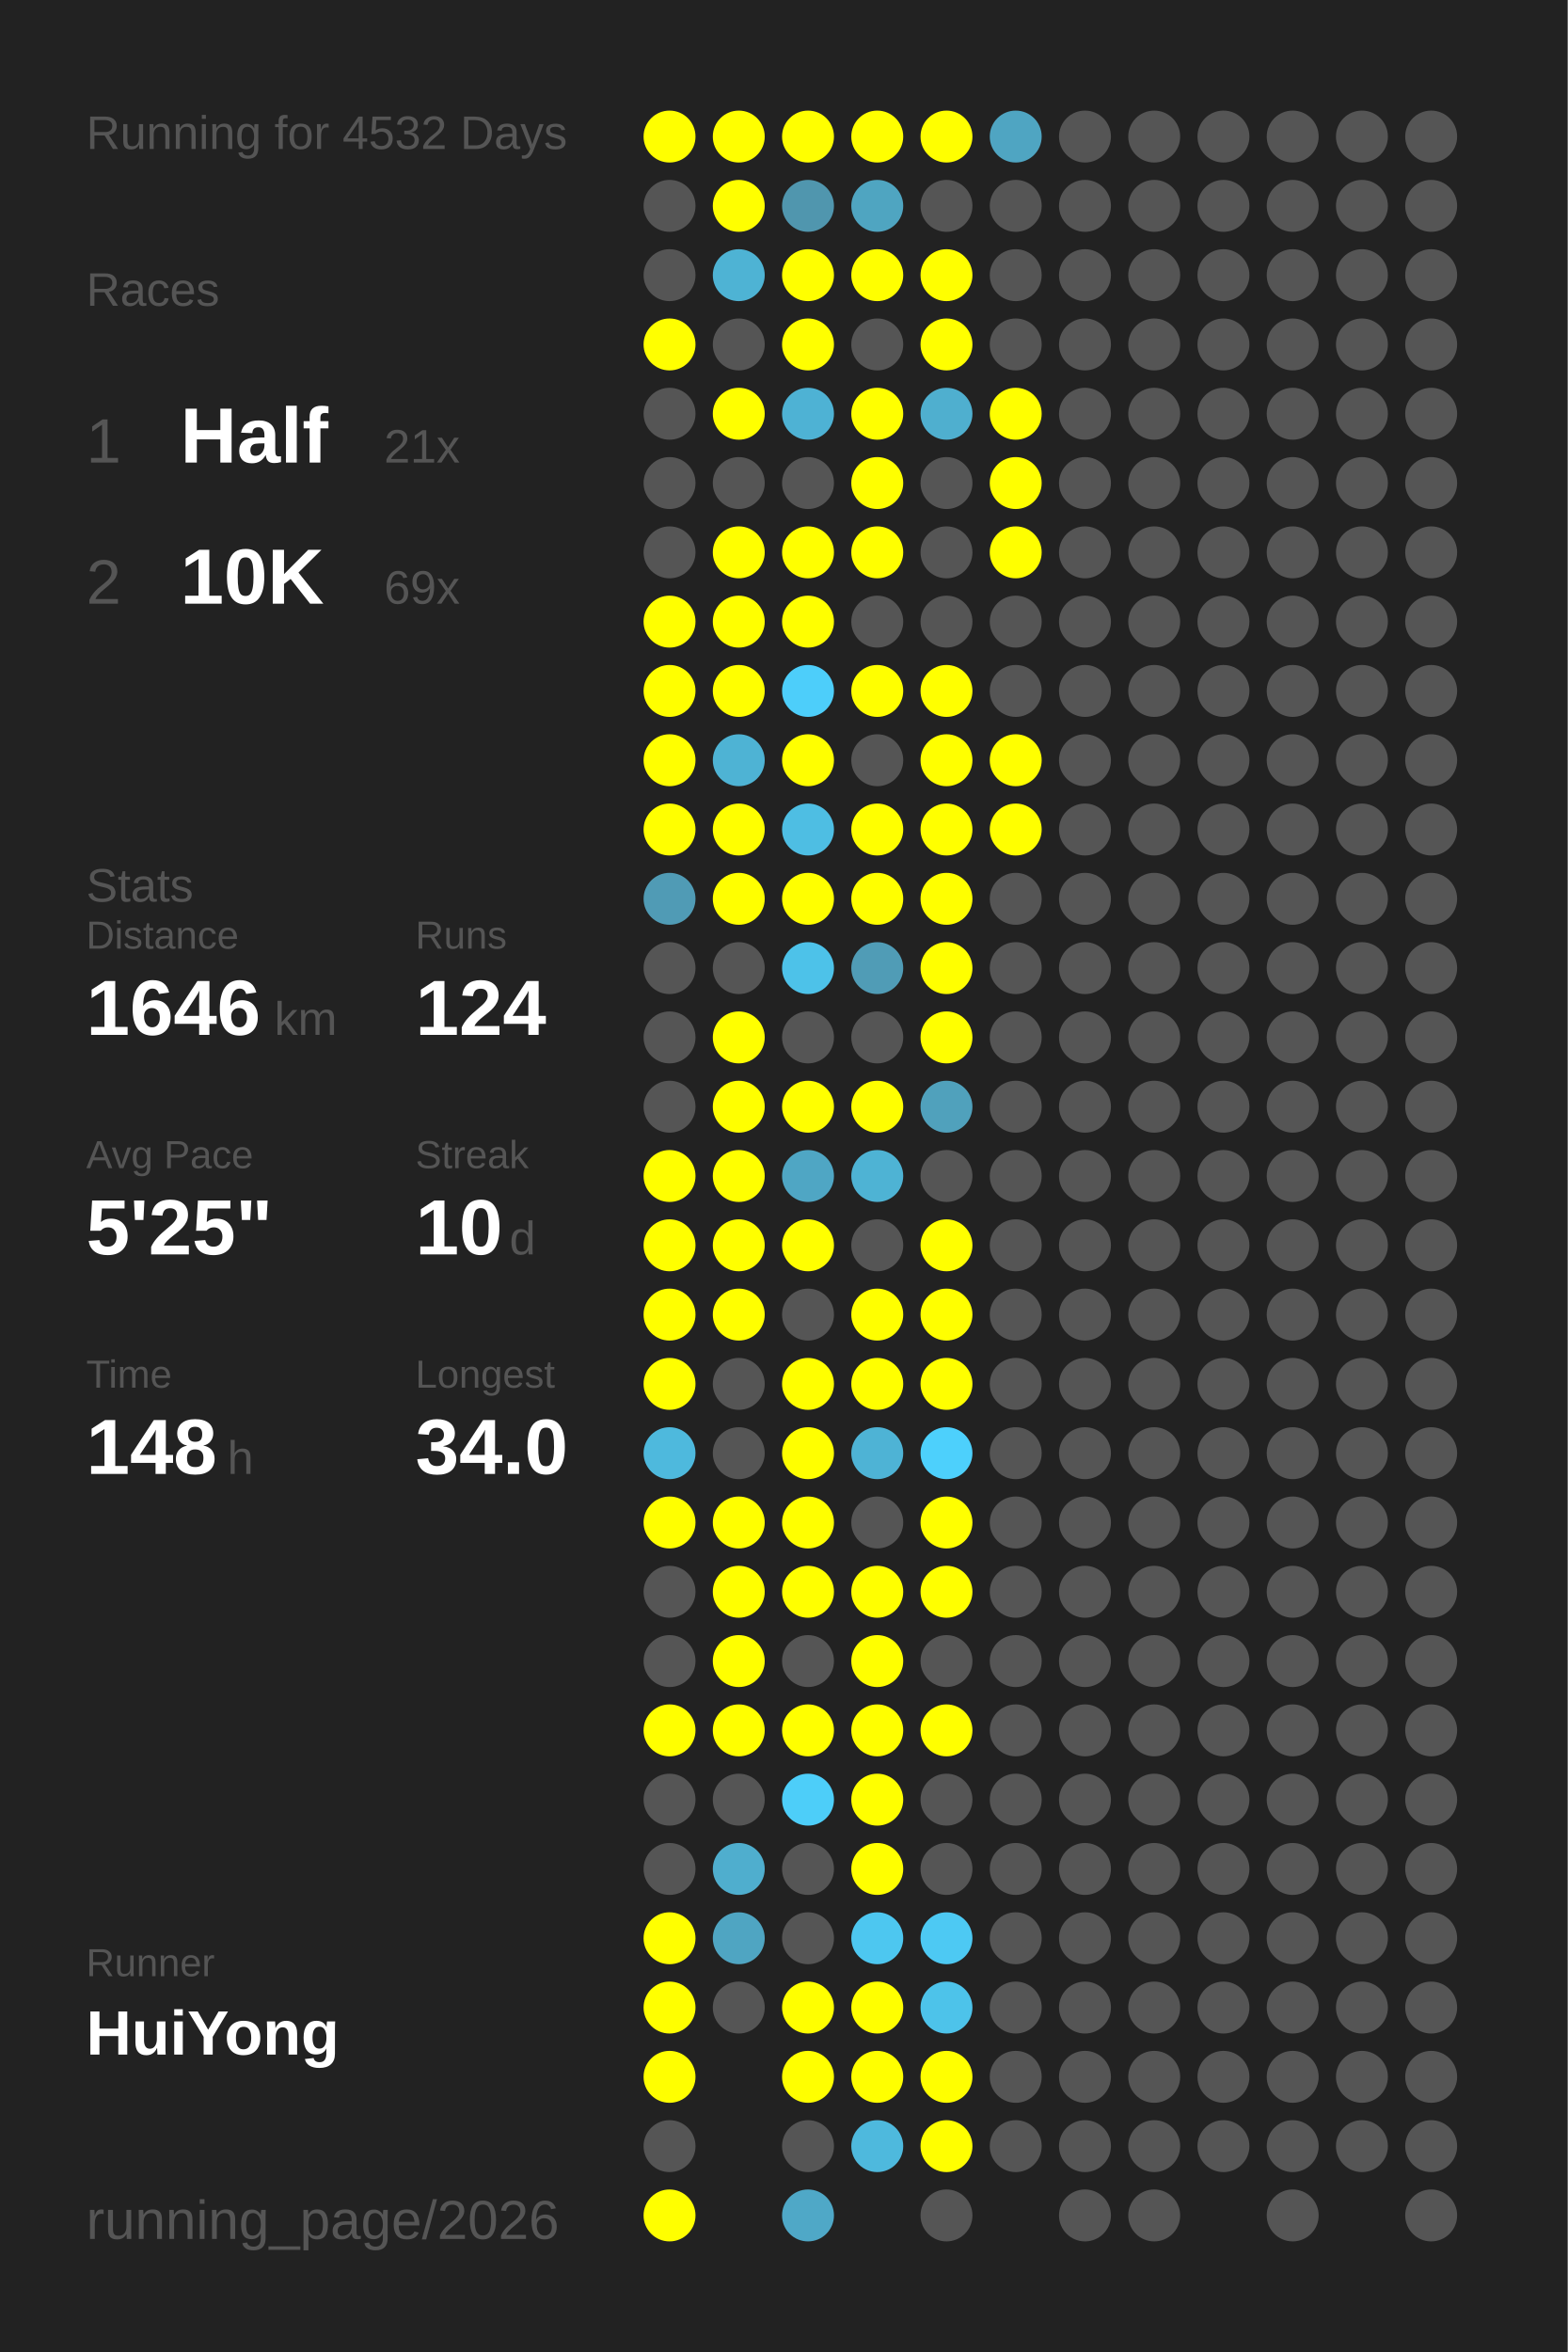
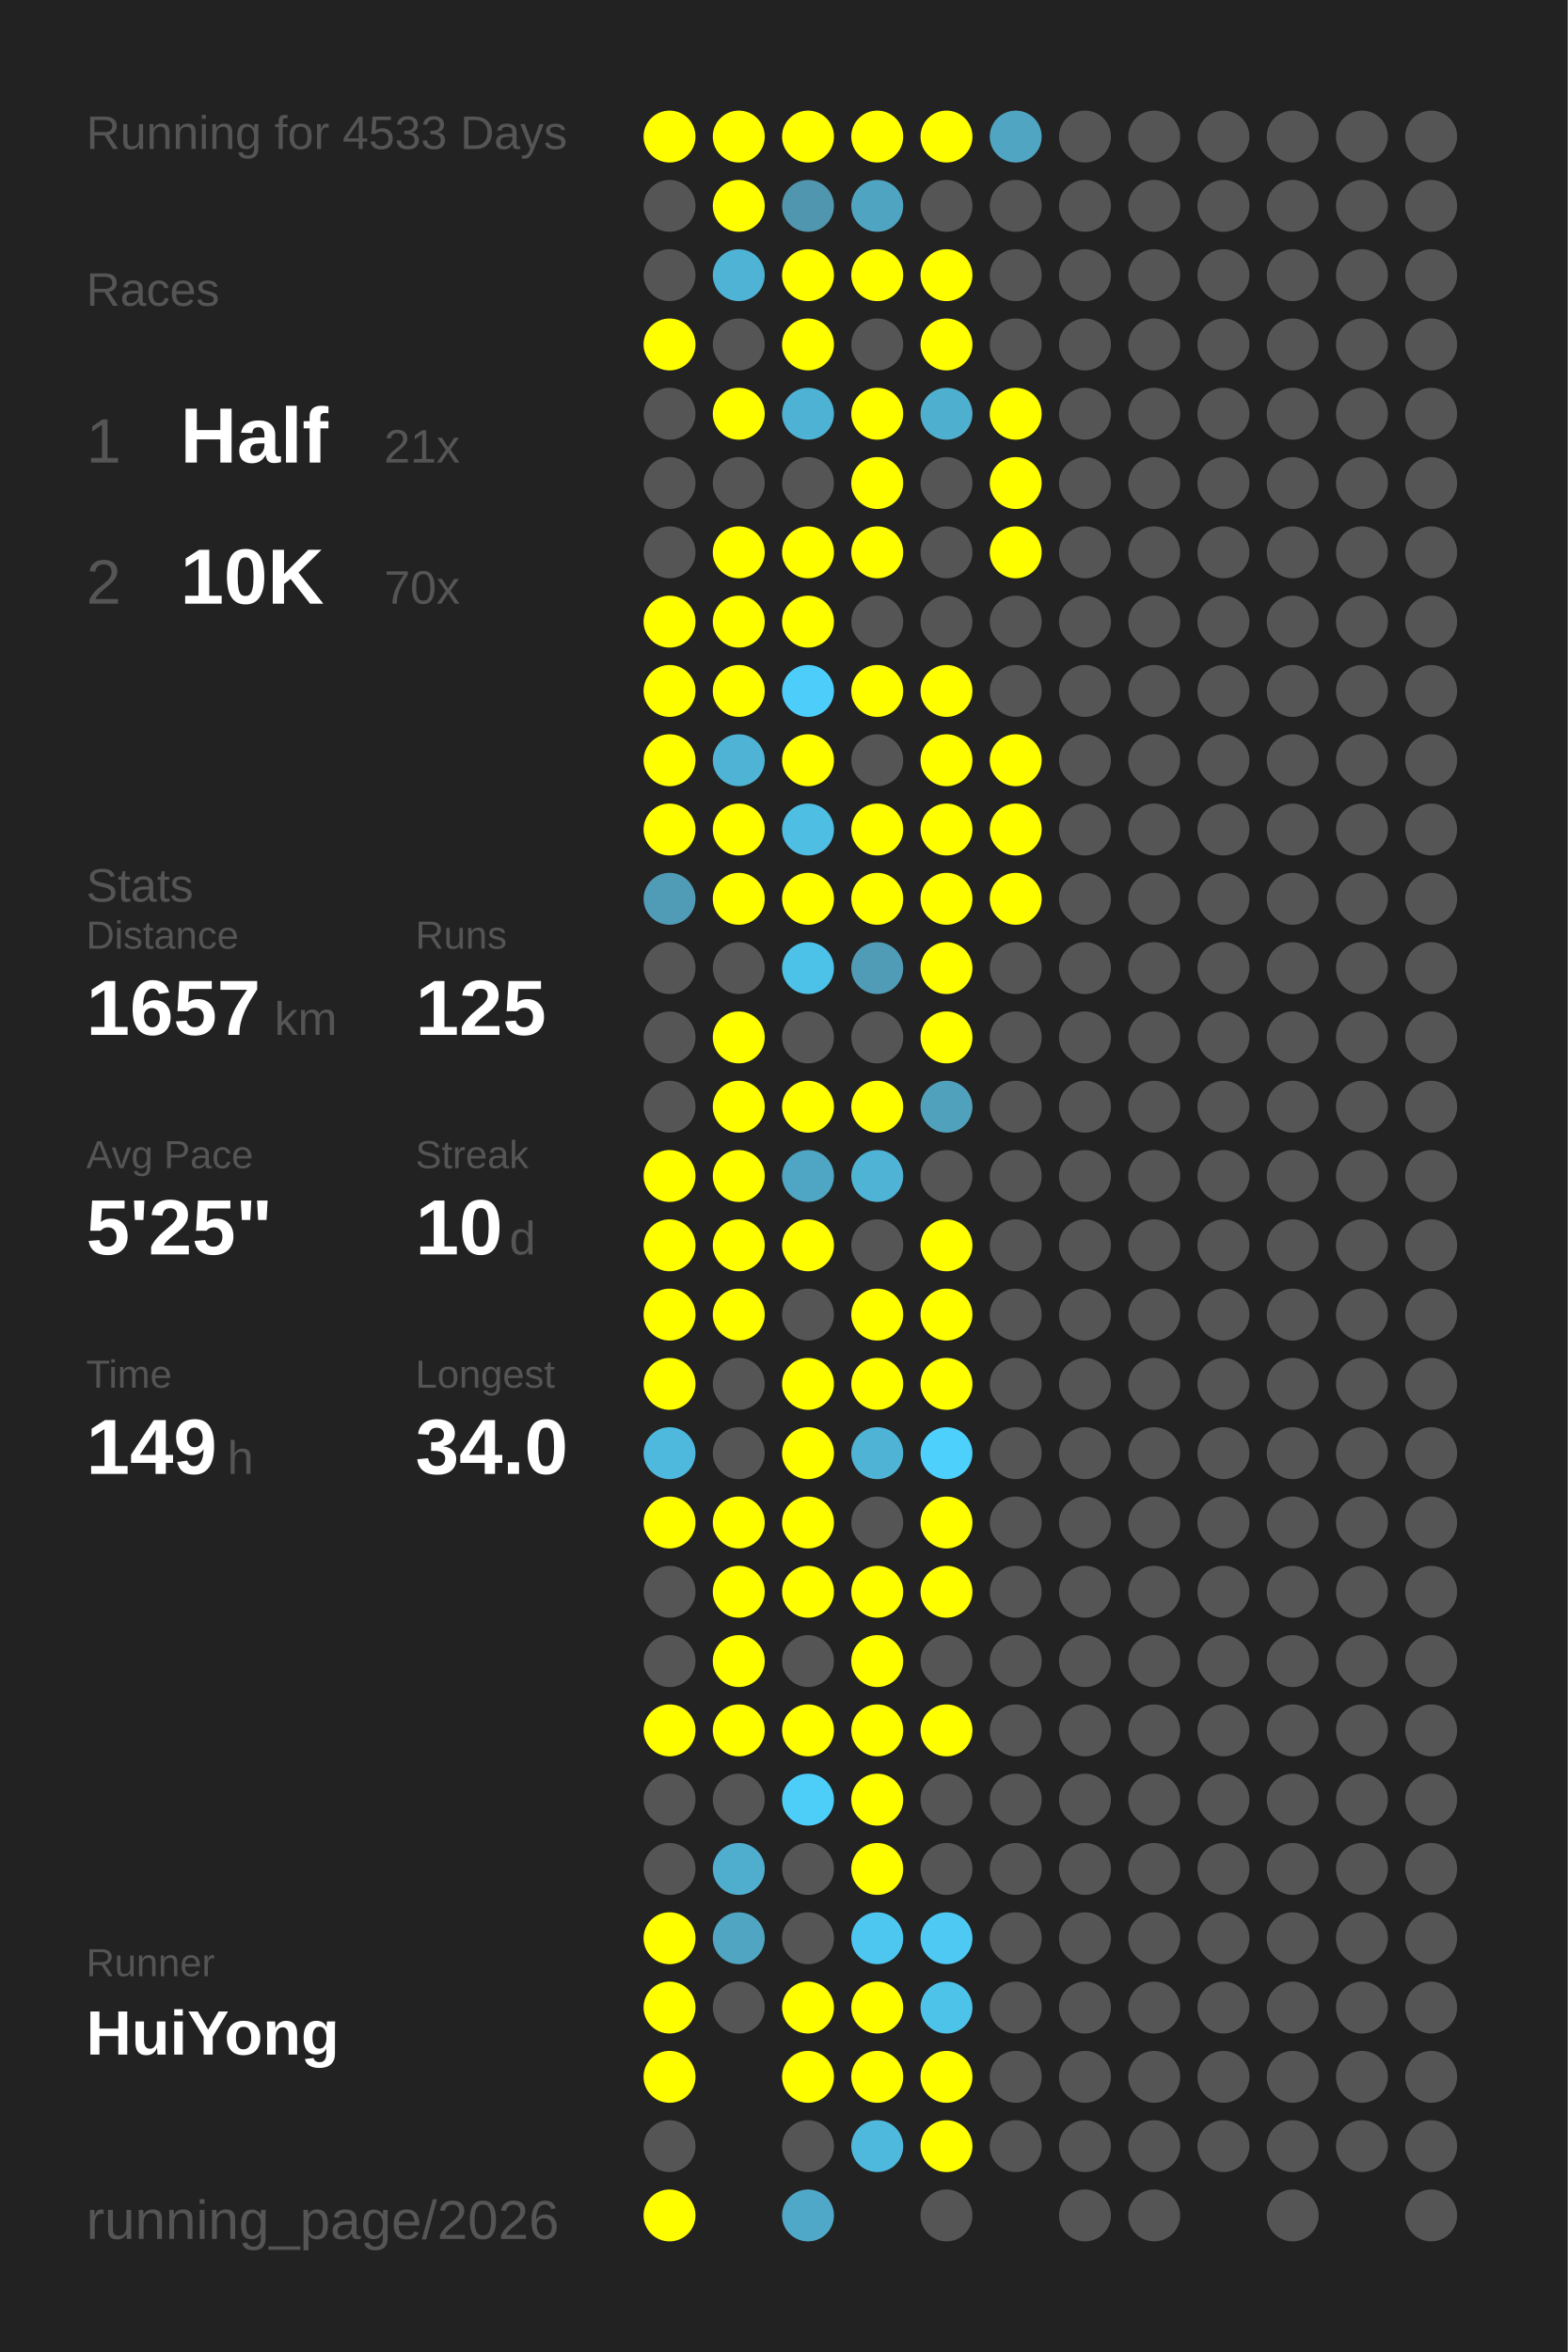
<svg xmlns="http://www.w3.org/2000/svg" baseProfile="full" height="300mm" version="1.1" viewBox="0,0,200,300" width="200mm">
  <defs />
  <rect fill="#222222" height="300" width="200" x="0" y="0" />
-   <text fill="#555555" style="font-size:6px; font-family:Arial;" x="11" y="19">Running for 4532 Days</text>
+   <text fill="#555555" style="font-size:6px; font-family:Arial;" x="11" y="19">Running for 4533 Days</text>
  <text fill="#555555" style="font-size:6px; font-family:Arial;" x="11" y="39">Races</text>
  <text fill="#555555" style="font-size:8px; font-family:Arial;" x="11" y="59">1</text>
  <text fill="#FFFFFF" style="font-size:10px; font-family:Arial; font-weight:bold;" x="23" y="59">Half</text>
  <text fill="#555555" style="font-size:6px; font-family:Arial;" x="49" y="59">21x</text>
  <text fill="#555555" style="font-size:8px; font-family:Arial;" x="11" y="77">2</text>
  <text fill="#FFFFFF" style="font-size:10px; font-family:Arial; font-weight:bold;" x="23" y="77">10K</text>
-   <text fill="#555555" style="font-size:6px; font-family:Arial;" x="49" y="77">69x</text>
+   <text fill="#555555" style="font-size:6px; font-family:Arial;" x="49" y="77">70x</text>
  <text fill="#555555" style="font-size:6px; font-family:Arial;" x="11" y="115">Stats</text>
  <text fill="#555555" style="font-size:5px; font-family:Arial;" x="11" y="121">Distance</text>
-   <text fill="#FFFFFF" style="font-size:10px; font-family:Arial; font-weight:bold;" x="11" y="132">1646</text>
+   <text fill="#FFFFFF" style="font-size:10px; font-family:Arial; font-weight:bold;" x="11" y="132">1657</text>
  <text fill="#555555" style="font-size:6px; font-family:Arial;" x="35" y="132">km</text>
  <text fill="#555555" style="font-size:5px; font-family:Arial;" x="53" y="121">Runs</text>
-   <text fill="#FFFFFF" style="font-size:10px; font-family:Arial; font-weight:bold;" x="53" y="132">124</text>
+   <text fill="#FFFFFF" style="font-size:10px; font-family:Arial; font-weight:bold;" x="53" y="132">125</text>
  <text fill="#555555" style="font-size:5px; font-family:Arial;" x="11" y="149">Avg Pace</text>
  <text fill="#FFFFFF" style="font-size:10px; font-family:Arial; font-weight:bold;" x="11" y="160">5'25"</text>
  <text fill="#555555" style="font-size:5px; font-family:Arial;" x="53" y="149">Streak</text>
  <text fill="#FFFFFF" style="font-size:10px; font-family:Arial; font-weight:bold;" x="53" y="160">10</text>
  <text fill="#555555" style="font-size:6px; font-family:Arial;" x="65" y="160">d</text>
  <text fill="#555555" style="font-size:5px; font-family:Arial;" x="11" y="177">Time</text>
-   <text fill="#FFFFFF" style="font-size:10px; font-family:Arial; font-weight:bold;" x="11" y="188">148</text>
+   <text fill="#FFFFFF" style="font-size:10px; font-family:Arial; font-weight:bold;" x="11" y="188">149</text>
  <text fill="#555555" style="font-size:6px; font-family:Arial;" x="29" y="188">h</text>
  <text fill="#555555" style="font-size:5px; font-family:Arial;" x="53" y="177">Longest</text>
  <text fill="#FFFFFF" style="font-size:10px; font-family:Arial; font-weight:bold;" x="53" y="188">34.0</text>
  <text fill="#555555" style="font-size:5px; font-family:Arial;" x="11" y="252.065">Runner</text>
  <text fill="#FFFFFF" style="font-size:8px; font-family:Arial; font-weight:bold;" x="11" y="262.065">HuiYong</text>
  <text fill="#555555" style="font-size:7px; font-family:Arial;" x="11" y="285.581">running_page/2026</text>
  <circle cx="85.417" cy="17.419" fill="#FFFF00" r="3.312" />
  <circle cx="85.417" cy="26.258" fill="#555555" r="3.312" />
  <circle cx="85.417" cy="35.097" fill="#555555" r="3.312" />
  <circle cx="85.417" cy="43.935" fill="#FFFF00" r="3.312" />
  <circle cx="85.417" cy="52.774" fill="#555555" r="3.312" />
  <circle cx="85.417" cy="61.613" fill="#555555" r="3.312" />
  <circle cx="85.417" cy="70.452" fill="#555555" r="3.312" />
  <circle cx="85.417" cy="79.29" fill="#FFFF00" r="3.312" />
  <circle cx="85.417" cy="88.129" fill="#FFFF00" r="3.312" />
  <circle cx="85.417" cy="96.968" fill="#FFFF00" r="3.312" />
  <circle cx="85.417" cy="105.806" fill="#FFFF00" r="3.312" />
  <circle cx="85.417" cy="114.645" fill="#509bb5" r="3.312" />
  <circle cx="85.417" cy="123.484" fill="#555555" r="3.312" />
  <circle cx="85.417" cy="132.323" fill="#555555" r="3.312" />
  <circle cx="85.417" cy="141.161" fill="#555555" r="3.312" />
  <circle cx="85.417" cy="150" fill="#FFFF00" r="3.312" />
  <circle cx="85.417" cy="158.839" fill="#FFFF00" r="3.312" />
  <circle cx="85.417" cy="167.677" fill="#FFFF00" r="3.312" />
  <circle cx="85.417" cy="176.516" fill="#FFFF00" r="3.312" />
  <circle cx="85.417" cy="185.355" fill="#4eb9dd" r="3.312" />
  <circle cx="85.417" cy="194.194" fill="#FFFF00" r="3.312" />
  <circle cx="85.417" cy="203.032" fill="#555555" r="3.312" />
  <circle cx="85.417" cy="211.871" fill="#555555" r="3.312" />
  <circle cx="85.417" cy="220.71" fill="#FFFF00" r="3.312" />
  <circle cx="85.417" cy="229.548" fill="#555555" r="3.312" />
  <circle cx="85.417" cy="238.387" fill="#555555" r="3.312" />
  <circle cx="85.417" cy="247.226" fill="#FFFF00" r="3.312" />
  <circle cx="85.417" cy="256.065" fill="#FFFF00" r="3.312" />
  <circle cx="85.417" cy="264.903" fill="#FFFF00" r="3.312" />
  <circle cx="85.417" cy="273.742" fill="#555555" r="3.312" />
  <circle cx="85.417" cy="282.581" fill="#FFFF00" r="3.312" />
  <circle cx="94.25" cy="17.419" fill="#FFFF00" r="3.312" />
  <circle cx="94.25" cy="26.258" fill="#FFFF00" r="3.312" />
  <circle cx="94.25" cy="35.097" fill="#4eb3d4" r="3.312" />
  <circle cx="94.25" cy="43.935" fill="#555555" r="3.312" />
  <circle cx="94.25" cy="52.774" fill="#FFFF00" r="3.312" />
  <circle cx="94.25" cy="61.613" fill="#555555" r="3.312" />
  <circle cx="94.25" cy="70.452" fill="#FFFF00" r="3.312" />
  <circle cx="94.25" cy="79.29" fill="#FFFF00" r="3.312" />
  <circle cx="94.25" cy="88.129" fill="#FFFF00" r="3.312" />
  <circle cx="94.25" cy="96.968" fill="#4eb3d4" r="3.312" />
  <circle cx="94.25" cy="105.806" fill="#FFFF00" r="3.312" />
  <circle cx="94.25" cy="114.645" fill="#FFFF00" r="3.312" />
  <circle cx="94.25" cy="123.484" fill="#555555" r="3.312" />
  <circle cx="94.25" cy="132.323" fill="#FFFF00" r="3.312" />
  <circle cx="94.25" cy="141.161" fill="#FFFF00" r="3.312" />
  <circle cx="94.25" cy="150" fill="#FFFF00" r="3.312" />
  <circle cx="94.25" cy="158.839" fill="#FFFF00" r="3.312" />
  <circle cx="94.25" cy="167.677" fill="#FFFF00" r="3.312" />
  <circle cx="94.25" cy="176.516" fill="#555555" r="3.312" />
  <circle cx="94.25" cy="185.355" fill="#555555" r="3.312" />
  <circle cx="94.25" cy="194.194" fill="#FFFF00" r="3.312" />
  <circle cx="94.25" cy="203.032" fill="#FFFF00" r="3.312" />
  <circle cx="94.25" cy="211.871" fill="#FFFF00" r="3.312" />
  <circle cx="94.25" cy="220.71" fill="#FFFF00" r="3.312" />
  <circle cx="94.25" cy="229.548" fill="#555555" r="3.312" />
  <circle cx="94.25" cy="238.387" fill="#4faece" r="3.312" />
  <circle cx="94.25" cy="247.226" fill="#4fa5c2" r="3.312" />
  <circle cx="94.25" cy="256.065" fill="#555555" r="3.312" />
  <circle cx="103.083" cy="17.419" fill="#FFFF00" r="3.312" />
  <circle cx="103.083" cy="26.258" fill="#5096ae" r="3.312" />
  <circle cx="103.083" cy="35.097" fill="#FFFF00" r="3.312" />
  <circle cx="103.083" cy="43.935" fill="#FFFF00" r="3.312" />
  <circle cx="103.083" cy="52.774" fill="#4eb2d4" r="3.312" />
  <circle cx="103.083" cy="61.613" fill="#555555" r="3.312" />
  <circle cx="103.083" cy="70.452" fill="#FFFF00" r="3.312" />
  <circle cx="103.083" cy="79.29" fill="#FFFF00" r="3.312" />
  <circle cx="103.083" cy="88.129" fill="#4dcefa" r="3.312" />
  <circle cx="103.083" cy="96.968" fill="#FFFF00" r="3.312" />
  <circle cx="103.083" cy="105.806" fill="#4ebee3" r="3.312" />
  <circle cx="103.083" cy="114.645" fill="#FFFF00" r="3.312" />
  <circle cx="103.083" cy="123.484" fill="#4dc2e9" r="3.312" />
  <circle cx="103.083" cy="132.323" fill="#555555" r="3.312" />
  <circle cx="103.083" cy="141.161" fill="#FFFF00" r="3.312" />
  <circle cx="103.083" cy="150" fill="#4fa6c4" r="3.312" />
  <circle cx="103.083" cy="158.839" fill="#FFFF00" r="3.312" />
  <circle cx="103.083" cy="167.677" fill="#555555" r="3.312" />
  <circle cx="103.083" cy="176.516" fill="#FFFF00" r="3.312" />
  <circle cx="103.083" cy="185.355" fill="#FFFF00" r="3.312" />
  <circle cx="103.083" cy="194.194" fill="#FFFF00" r="3.312" />
  <circle cx="103.083" cy="203.032" fill="#FFFF00" r="3.312" />
  <circle cx="103.083" cy="211.871" fill="#555555" r="3.312" />
  <circle cx="103.083" cy="220.71" fill="#FFFF00" r="3.312" />
  <circle cx="103.083" cy="229.548" fill="#4dcef9" r="3.312" />
  <circle cx="103.083" cy="238.387" fill="#555555" r="3.312" />
  <circle cx="103.083" cy="247.226" fill="#555555" r="3.312" />
  <circle cx="103.083" cy="256.065" fill="#FFFF00" r="3.312" />
  <circle cx="103.083" cy="264.903" fill="#FFFF00" r="3.312" />
  <circle cx="103.083" cy="273.742" fill="#555555" r="3.312" />
  <circle cx="103.083" cy="282.581" fill="#4fa8c7" r="3.312" />
  <circle cx="111.917" cy="17.419" fill="#FFFF00" r="3.312" />
  <circle cx="111.917" cy="26.258" fill="#4fa5c1" r="3.312" />
  <circle cx="111.917" cy="35.097" fill="#FFFF00" r="3.312" />
  <circle cx="111.917" cy="43.935" fill="#555555" r="3.312" />
  <circle cx="111.917" cy="52.774" fill="#FFFF00" r="3.312" />
  <circle cx="111.917" cy="61.613" fill="#FFFF00" r="3.312" />
  <circle cx="111.917" cy="70.452" fill="#FFFF00" r="3.312" />
  <circle cx="111.917" cy="79.29" fill="#555555" r="3.312" />
  <circle cx="111.917" cy="88.129" fill="#FFFF00" r="3.312" />
  <circle cx="111.917" cy="96.968" fill="#555555" r="3.312" />
  <circle cx="111.917" cy="105.806" fill="#FFFF00" r="3.312" />
  <circle cx="111.917" cy="114.645" fill="#FFFF00" r="3.312" />
  <circle cx="111.917" cy="123.484" fill="#509cb6" r="3.312" />
  <circle cx="111.917" cy="132.323" fill="#555555" r="3.312" />
  <circle cx="111.917" cy="141.161" fill="#FFFF00" r="3.312" />
  <circle cx="111.917" cy="150" fill="#4eb3d4" r="3.312" />
  <circle cx="111.917" cy="158.839" fill="#555555" r="3.312" />
  <circle cx="111.917" cy="167.677" fill="#FFFF00" r="3.312" />
  <circle cx="111.917" cy="176.516" fill="#FFFF00" r="3.312" />
  <circle cx="111.917" cy="185.355" fill="#4eb3d5" r="3.312" />
  <circle cx="111.917" cy="194.194" fill="#555555" r="3.312" />
  <circle cx="111.917" cy="203.032" fill="#FFFF00" r="3.312" />
  <circle cx="111.917" cy="211.871" fill="#FFFF00" r="3.312" />
  <circle cx="111.917" cy="220.71" fill="#FFFF00" r="3.312" />
  <circle cx="111.917" cy="229.548" fill="#FFFF00" r="3.312" />
  <circle cx="111.917" cy="238.387" fill="#FFFF00" r="3.312" />
  <circle cx="111.917" cy="247.226" fill="#4dc7f0" r="3.312" />
  <circle cx="111.917" cy="256.065" fill="#FFFF00" r="3.312" />
  <circle cx="111.917" cy="264.903" fill="#FFFF00" r="3.312" />
  <circle cx="111.917" cy="273.742" fill="#4eb9dd" r="3.312" />
  <circle cx="120.75" cy="17.419" fill="#FFFF00" r="3.312" />
  <circle cx="120.75" cy="26.258" fill="#555555" r="3.312" />
  <circle cx="120.75" cy="35.097" fill="#FFFF00" r="3.312" />
  <circle cx="120.75" cy="43.935" fill="#FFFF00" r="3.312" />
  <circle cx="120.75" cy="52.774" fill="#4fafcf" r="3.312" />
  <circle cx="120.75" cy="61.613" fill="#555555" r="3.312" />
  <circle cx="120.75" cy="70.452" fill="#555555" r="3.312" />
  <circle cx="120.75" cy="79.29" fill="#555555" r="3.312" />
  <circle cx="120.75" cy="88.129" fill="#FFFF00" r="3.312" />
  <circle cx="120.75" cy="96.968" fill="#FFFF00" r="3.312" />
  <circle cx="120.75" cy="105.806" fill="#FFFF00" r="3.312" />
  <circle cx="120.75" cy="114.645" fill="#FFFF00" r="3.312" />
  <circle cx="120.75" cy="123.484" fill="#FFFF00" r="3.312" />
  <circle cx="120.75" cy="132.323" fill="#FFFF00" r="3.312" />
  <circle cx="120.75" cy="141.161" fill="#50a1bc" r="3.312" />
  <circle cx="120.75" cy="150" fill="#555555" r="3.312" />
  <circle cx="120.75" cy="158.839" fill="#FFFF00" r="3.312" />
  <circle cx="120.75" cy="167.677" fill="#FFFF00" r="3.312" />
  <circle cx="120.75" cy="176.516" fill="#FFFF00" r="3.312" />
  <circle cx="120.75" cy="185.355" fill="#4dd0fc" r="3.312" />
  <circle cx="120.75" cy="194.194" fill="#FFFF00" r="3.312" />
  <circle cx="120.75" cy="203.032" fill="#FFFF00" r="3.312" />
  <circle cx="120.75" cy="211.871" fill="#555555" r="3.312" />
  <circle cx="120.75" cy="220.71" fill="#FFFF00" r="3.312" />
  <circle cx="120.75" cy="229.548" fill="#555555" r="3.312" />
  <circle cx="120.75" cy="238.387" fill="#555555" r="3.312" />
  <circle cx="120.75" cy="247.226" fill="#4dc9f3" r="3.312" />
  <circle cx="120.75" cy="256.065" fill="#4dc3ea" r="3.312" />
  <circle cx="120.75" cy="264.903" fill="#FFFF00" r="3.312" />
  <circle cx="120.75" cy="273.742" fill="#FFFF00" r="3.312" />
  <circle cx="120.75" cy="282.581" fill="#555555" r="3.312" />
  <circle cx="129.583" cy="17.419" fill="#4fa5c2" r="3.312" />
  <circle cx="129.583" cy="26.258" fill="#555555" r="3.312" />
  <circle cx="129.583" cy="35.097" fill="#555555" r="3.312" />
  <circle cx="129.583" cy="43.935" fill="#555555" r="3.312" />
  <circle cx="129.583" cy="52.774" fill="#FFFF00" r="3.312" />
  <circle cx="129.583" cy="61.613" fill="#FFFF00" r="3.312" />
  <circle cx="129.583" cy="70.452" fill="#FFFF00" r="3.312" />
  <circle cx="129.583" cy="79.29" fill="#555555" r="3.312" />
  <circle cx="129.583" cy="88.129" fill="#555555" r="3.312" />
  <circle cx="129.583" cy="96.968" fill="#FFFF00" r="3.312" />
  <circle cx="129.583" cy="105.806" fill="#FFFF00" r="3.312" />
-   <circle cx="129.583" cy="114.645" fill="#555555" r="3.312" />
+   <circle cx="129.583" cy="114.645" fill="#FFFF00" r="3.312" />
  <circle cx="129.583" cy="123.484" fill="#555555" r="3.312" />
  <circle cx="129.583" cy="132.323" fill="#555555" r="3.312" />
  <circle cx="129.583" cy="141.161" fill="#555555" r="3.312" />
  <circle cx="129.583" cy="150" fill="#555555" r="3.312" />
  <circle cx="129.583" cy="158.839" fill="#555555" r="3.312" />
  <circle cx="129.583" cy="167.677" fill="#555555" r="3.312" />
  <circle cx="129.583" cy="176.516" fill="#555555" r="3.312" />
  <circle cx="129.583" cy="185.355" fill="#555555" r="3.312" />
  <circle cx="129.583" cy="194.194" fill="#555555" r="3.312" />
  <circle cx="129.583" cy="203.032" fill="#555555" r="3.312" />
  <circle cx="129.583" cy="211.871" fill="#555555" r="3.312" />
  <circle cx="129.583" cy="220.71" fill="#555555" r="3.312" />
  <circle cx="129.583" cy="229.548" fill="#555555" r="3.312" />
  <circle cx="129.583" cy="238.387" fill="#555555" r="3.312" />
  <circle cx="129.583" cy="247.226" fill="#555555" r="3.312" />
  <circle cx="129.583" cy="256.065" fill="#555555" r="3.312" />
  <circle cx="129.583" cy="264.903" fill="#555555" r="3.312" />
  <circle cx="129.583" cy="273.742" fill="#555555" r="3.312" />
  <circle cx="138.417" cy="17.419" fill="#555555" r="3.312" />
  <circle cx="138.417" cy="26.258" fill="#555555" r="3.312" />
  <circle cx="138.417" cy="35.097" fill="#555555" r="3.312" />
  <circle cx="138.417" cy="43.935" fill="#555555" r="3.312" />
  <circle cx="138.417" cy="52.774" fill="#555555" r="3.312" />
  <circle cx="138.417" cy="61.613" fill="#555555" r="3.312" />
  <circle cx="138.417" cy="70.452" fill="#555555" r="3.312" />
  <circle cx="138.417" cy="79.29" fill="#555555" r="3.312" />
  <circle cx="138.417" cy="88.129" fill="#555555" r="3.312" />
  <circle cx="138.417" cy="96.968" fill="#555555" r="3.312" />
  <circle cx="138.417" cy="105.806" fill="#555555" r="3.312" />
  <circle cx="138.417" cy="114.645" fill="#555555" r="3.312" />
  <circle cx="138.417" cy="123.484" fill="#555555" r="3.312" />
  <circle cx="138.417" cy="132.323" fill="#555555" r="3.312" />
  <circle cx="138.417" cy="141.161" fill="#555555" r="3.312" />
  <circle cx="138.417" cy="150" fill="#555555" r="3.312" />
  <circle cx="138.417" cy="158.839" fill="#555555" r="3.312" />
  <circle cx="138.417" cy="167.677" fill="#555555" r="3.312" />
  <circle cx="138.417" cy="176.516" fill="#555555" r="3.312" />
  <circle cx="138.417" cy="185.355" fill="#555555" r="3.312" />
  <circle cx="138.417" cy="194.194" fill="#555555" r="3.312" />
  <circle cx="138.417" cy="203.032" fill="#555555" r="3.312" />
  <circle cx="138.417" cy="211.871" fill="#555555" r="3.312" />
  <circle cx="138.417" cy="220.71" fill="#555555" r="3.312" />
  <circle cx="138.417" cy="229.548" fill="#555555" r="3.312" />
  <circle cx="138.417" cy="238.387" fill="#555555" r="3.312" />
  <circle cx="138.417" cy="247.226" fill="#555555" r="3.312" />
  <circle cx="138.417" cy="256.065" fill="#555555" r="3.312" />
  <circle cx="138.417" cy="264.903" fill="#555555" r="3.312" />
  <circle cx="138.417" cy="273.742" fill="#555555" r="3.312" />
  <circle cx="138.417" cy="282.581" fill="#555555" r="3.312" />
  <circle cx="147.25" cy="17.419" fill="#555555" r="3.312" />
  <circle cx="147.25" cy="26.258" fill="#555555" r="3.312" />
  <circle cx="147.25" cy="35.097" fill="#555555" r="3.312" />
  <circle cx="147.25" cy="43.935" fill="#555555" r="3.312" />
  <circle cx="147.25" cy="52.774" fill="#555555" r="3.312" />
  <circle cx="147.25" cy="61.613" fill="#555555" r="3.312" />
  <circle cx="147.25" cy="70.452" fill="#555555" r="3.312" />
  <circle cx="147.25" cy="79.29" fill="#555555" r="3.312" />
  <circle cx="147.25" cy="88.129" fill="#555555" r="3.312" />
  <circle cx="147.25" cy="96.968" fill="#555555" r="3.312" />
  <circle cx="147.25" cy="105.806" fill="#555555" r="3.312" />
  <circle cx="147.25" cy="114.645" fill="#555555" r="3.312" />
  <circle cx="147.25" cy="123.484" fill="#555555" r="3.312" />
  <circle cx="147.25" cy="132.323" fill="#555555" r="3.312" />
  <circle cx="147.25" cy="141.161" fill="#555555" r="3.312" />
  <circle cx="147.25" cy="150" fill="#555555" r="3.312" />
  <circle cx="147.25" cy="158.839" fill="#555555" r="3.312" />
  <circle cx="147.25" cy="167.677" fill="#555555" r="3.312" />
  <circle cx="147.25" cy="176.516" fill="#555555" r="3.312" />
  <circle cx="147.25" cy="185.355" fill="#555555" r="3.312" />
  <circle cx="147.25" cy="194.194" fill="#555555" r="3.312" />
  <circle cx="147.25" cy="203.032" fill="#555555" r="3.312" />
  <circle cx="147.25" cy="211.871" fill="#555555" r="3.312" />
  <circle cx="147.25" cy="220.71" fill="#555555" r="3.312" />
  <circle cx="147.25" cy="229.548" fill="#555555" r="3.312" />
  <circle cx="147.25" cy="238.387" fill="#555555" r="3.312" />
  <circle cx="147.25" cy="247.226" fill="#555555" r="3.312" />
  <circle cx="147.25" cy="256.065" fill="#555555" r="3.312" />
  <circle cx="147.25" cy="264.903" fill="#555555" r="3.312" />
  <circle cx="147.25" cy="273.742" fill="#555555" r="3.312" />
  <circle cx="147.25" cy="282.581" fill="#555555" r="3.312" />
  <circle cx="156.083" cy="17.419" fill="#555555" r="3.312" />
  <circle cx="156.083" cy="26.258" fill="#555555" r="3.312" />
  <circle cx="156.083" cy="35.097" fill="#555555" r="3.312" />
  <circle cx="156.083" cy="43.935" fill="#555555" r="3.312" />
  <circle cx="156.083" cy="52.774" fill="#555555" r="3.312" />
  <circle cx="156.083" cy="61.613" fill="#555555" r="3.312" />
  <circle cx="156.083" cy="70.452" fill="#555555" r="3.312" />
  <circle cx="156.083" cy="79.29" fill="#555555" r="3.312" />
  <circle cx="156.083" cy="88.129" fill="#555555" r="3.312" />
  <circle cx="156.083" cy="96.968" fill="#555555" r="3.312" />
  <circle cx="156.083" cy="105.806" fill="#555555" r="3.312" />
  <circle cx="156.083" cy="114.645" fill="#555555" r="3.312" />
  <circle cx="156.083" cy="123.484" fill="#555555" r="3.312" />
  <circle cx="156.083" cy="132.323" fill="#555555" r="3.312" />
  <circle cx="156.083" cy="141.161" fill="#555555" r="3.312" />
  <circle cx="156.083" cy="150" fill="#555555" r="3.312" />
  <circle cx="156.083" cy="158.839" fill="#555555" r="3.312" />
  <circle cx="156.083" cy="167.677" fill="#555555" r="3.312" />
  <circle cx="156.083" cy="176.516" fill="#555555" r="3.312" />
  <circle cx="156.083" cy="185.355" fill="#555555" r="3.312" />
  <circle cx="156.083" cy="194.194" fill="#555555" r="3.312" />
  <circle cx="156.083" cy="203.032" fill="#555555" r="3.312" />
  <circle cx="156.083" cy="211.871" fill="#555555" r="3.312" />
  <circle cx="156.083" cy="220.71" fill="#555555" r="3.312" />
  <circle cx="156.083" cy="229.548" fill="#555555" r="3.312" />
  <circle cx="156.083" cy="238.387" fill="#555555" r="3.312" />
  <circle cx="156.083" cy="247.226" fill="#555555" r="3.312" />
  <circle cx="156.083" cy="256.065" fill="#555555" r="3.312" />
  <circle cx="156.083" cy="264.903" fill="#555555" r="3.312" />
  <circle cx="156.083" cy="273.742" fill="#555555" r="3.312" />
  <circle cx="164.917" cy="17.419" fill="#555555" r="3.312" />
  <circle cx="164.917" cy="26.258" fill="#555555" r="3.312" />
  <circle cx="164.917" cy="35.097" fill="#555555" r="3.312" />
  <circle cx="164.917" cy="43.935" fill="#555555" r="3.312" />
  <circle cx="164.917" cy="52.774" fill="#555555" r="3.312" />
  <circle cx="164.917" cy="61.613" fill="#555555" r="3.312" />
  <circle cx="164.917" cy="70.452" fill="#555555" r="3.312" />
  <circle cx="164.917" cy="79.29" fill="#555555" r="3.312" />
  <circle cx="164.917" cy="88.129" fill="#555555" r="3.312" />
  <circle cx="164.917" cy="96.968" fill="#555555" r="3.312" />
  <circle cx="164.917" cy="105.806" fill="#555555" r="3.312" />
  <circle cx="164.917" cy="114.645" fill="#555555" r="3.312" />
  <circle cx="164.917" cy="123.484" fill="#555555" r="3.312" />
  <circle cx="164.917" cy="132.323" fill="#555555" r="3.312" />
  <circle cx="164.917" cy="141.161" fill="#555555" r="3.312" />
  <circle cx="164.917" cy="150" fill="#555555" r="3.312" />
  <circle cx="164.917" cy="158.839" fill="#555555" r="3.312" />
  <circle cx="164.917" cy="167.677" fill="#555555" r="3.312" />
  <circle cx="164.917" cy="176.516" fill="#555555" r="3.312" />
  <circle cx="164.917" cy="185.355" fill="#555555" r="3.312" />
  <circle cx="164.917" cy="194.194" fill="#555555" r="3.312" />
  <circle cx="164.917" cy="203.032" fill="#555555" r="3.312" />
  <circle cx="164.917" cy="211.871" fill="#555555" r="3.312" />
  <circle cx="164.917" cy="220.71" fill="#555555" r="3.312" />
  <circle cx="164.917" cy="229.548" fill="#555555" r="3.312" />
  <circle cx="164.917" cy="238.387" fill="#555555" r="3.312" />
  <circle cx="164.917" cy="247.226" fill="#555555" r="3.312" />
  <circle cx="164.917" cy="256.065" fill="#555555" r="3.312" />
  <circle cx="164.917" cy="264.903" fill="#555555" r="3.312" />
  <circle cx="164.917" cy="273.742" fill="#555555" r="3.312" />
  <circle cx="164.917" cy="282.581" fill="#555555" r="3.312" />
  <circle cx="173.75" cy="17.419" fill="#555555" r="3.312" />
  <circle cx="173.75" cy="26.258" fill="#555555" r="3.312" />
  <circle cx="173.75" cy="35.097" fill="#555555" r="3.312" />
  <circle cx="173.75" cy="43.935" fill="#555555" r="3.312" />
  <circle cx="173.75" cy="52.774" fill="#555555" r="3.312" />
  <circle cx="173.75" cy="61.613" fill="#555555" r="3.312" />
  <circle cx="173.75" cy="70.452" fill="#555555" r="3.312" />
  <circle cx="173.75" cy="79.29" fill="#555555" r="3.312" />
  <circle cx="173.75" cy="88.129" fill="#555555" r="3.312" />
  <circle cx="173.75" cy="96.968" fill="#555555" r="3.312" />
  <circle cx="173.75" cy="105.806" fill="#555555" r="3.312" />
  <circle cx="173.75" cy="114.645" fill="#555555" r="3.312" />
  <circle cx="173.75" cy="123.484" fill="#555555" r="3.312" />
  <circle cx="173.75" cy="132.323" fill="#555555" r="3.312" />
  <circle cx="173.75" cy="141.161" fill="#555555" r="3.312" />
  <circle cx="173.75" cy="150" fill="#555555" r="3.312" />
  <circle cx="173.75" cy="158.839" fill="#555555" r="3.312" />
  <circle cx="173.75" cy="167.677" fill="#555555" r="3.312" />
  <circle cx="173.75" cy="176.516" fill="#555555" r="3.312" />
  <circle cx="173.75" cy="185.355" fill="#555555" r="3.312" />
  <circle cx="173.75" cy="194.194" fill="#555555" r="3.312" />
  <circle cx="173.75" cy="203.032" fill="#555555" r="3.312" />
  <circle cx="173.75" cy="211.871" fill="#555555" r="3.312" />
  <circle cx="173.75" cy="220.71" fill="#555555" r="3.312" />
  <circle cx="173.75" cy="229.548" fill="#555555" r="3.312" />
  <circle cx="173.75" cy="238.387" fill="#555555" r="3.312" />
  <circle cx="173.75" cy="247.226" fill="#555555" r="3.312" />
  <circle cx="173.75" cy="256.065" fill="#555555" r="3.312" />
  <circle cx="173.75" cy="264.903" fill="#555555" r="3.312" />
  <circle cx="173.75" cy="273.742" fill="#555555" r="3.312" />
  <circle cx="182.583" cy="17.419" fill="#555555" r="3.312" />
  <circle cx="182.583" cy="26.258" fill="#555555" r="3.312" />
  <circle cx="182.583" cy="35.097" fill="#555555" r="3.312" />
  <circle cx="182.583" cy="43.935" fill="#555555" r="3.312" />
  <circle cx="182.583" cy="52.774" fill="#555555" r="3.312" />
  <circle cx="182.583" cy="61.613" fill="#555555" r="3.312" />
  <circle cx="182.583" cy="70.452" fill="#555555" r="3.312" />
  <circle cx="182.583" cy="79.29" fill="#555555" r="3.312" />
  <circle cx="182.583" cy="88.129" fill="#555555" r="3.312" />
  <circle cx="182.583" cy="96.968" fill="#555555" r="3.312" />
  <circle cx="182.583" cy="105.806" fill="#555555" r="3.312" />
  <circle cx="182.583" cy="114.645" fill="#555555" r="3.312" />
  <circle cx="182.583" cy="123.484" fill="#555555" r="3.312" />
  <circle cx="182.583" cy="132.323" fill="#555555" r="3.312" />
  <circle cx="182.583" cy="141.161" fill="#555555" r="3.312" />
  <circle cx="182.583" cy="150" fill="#555555" r="3.312" />
  <circle cx="182.583" cy="158.839" fill="#555555" r="3.312" />
  <circle cx="182.583" cy="167.677" fill="#555555" r="3.312" />
  <circle cx="182.583" cy="176.516" fill="#555555" r="3.312" />
  <circle cx="182.583" cy="185.355" fill="#555555" r="3.312" />
  <circle cx="182.583" cy="194.194" fill="#555555" r="3.312" />
  <circle cx="182.583" cy="203.032" fill="#555555" r="3.312" />
  <circle cx="182.583" cy="211.871" fill="#555555" r="3.312" />
  <circle cx="182.583" cy="220.71" fill="#555555" r="3.312" />
  <circle cx="182.583" cy="229.548" fill="#555555" r="3.312" />
  <circle cx="182.583" cy="238.387" fill="#555555" r="3.312" />
  <circle cx="182.583" cy="247.226" fill="#555555" r="3.312" />
  <circle cx="182.583" cy="256.065" fill="#555555" r="3.312" />
  <circle cx="182.583" cy="264.903" fill="#555555" r="3.312" />
  <circle cx="182.583" cy="273.742" fill="#555555" r="3.312" />
  <circle cx="182.583" cy="282.581" fill="#555555" r="3.312" />
</svg>
